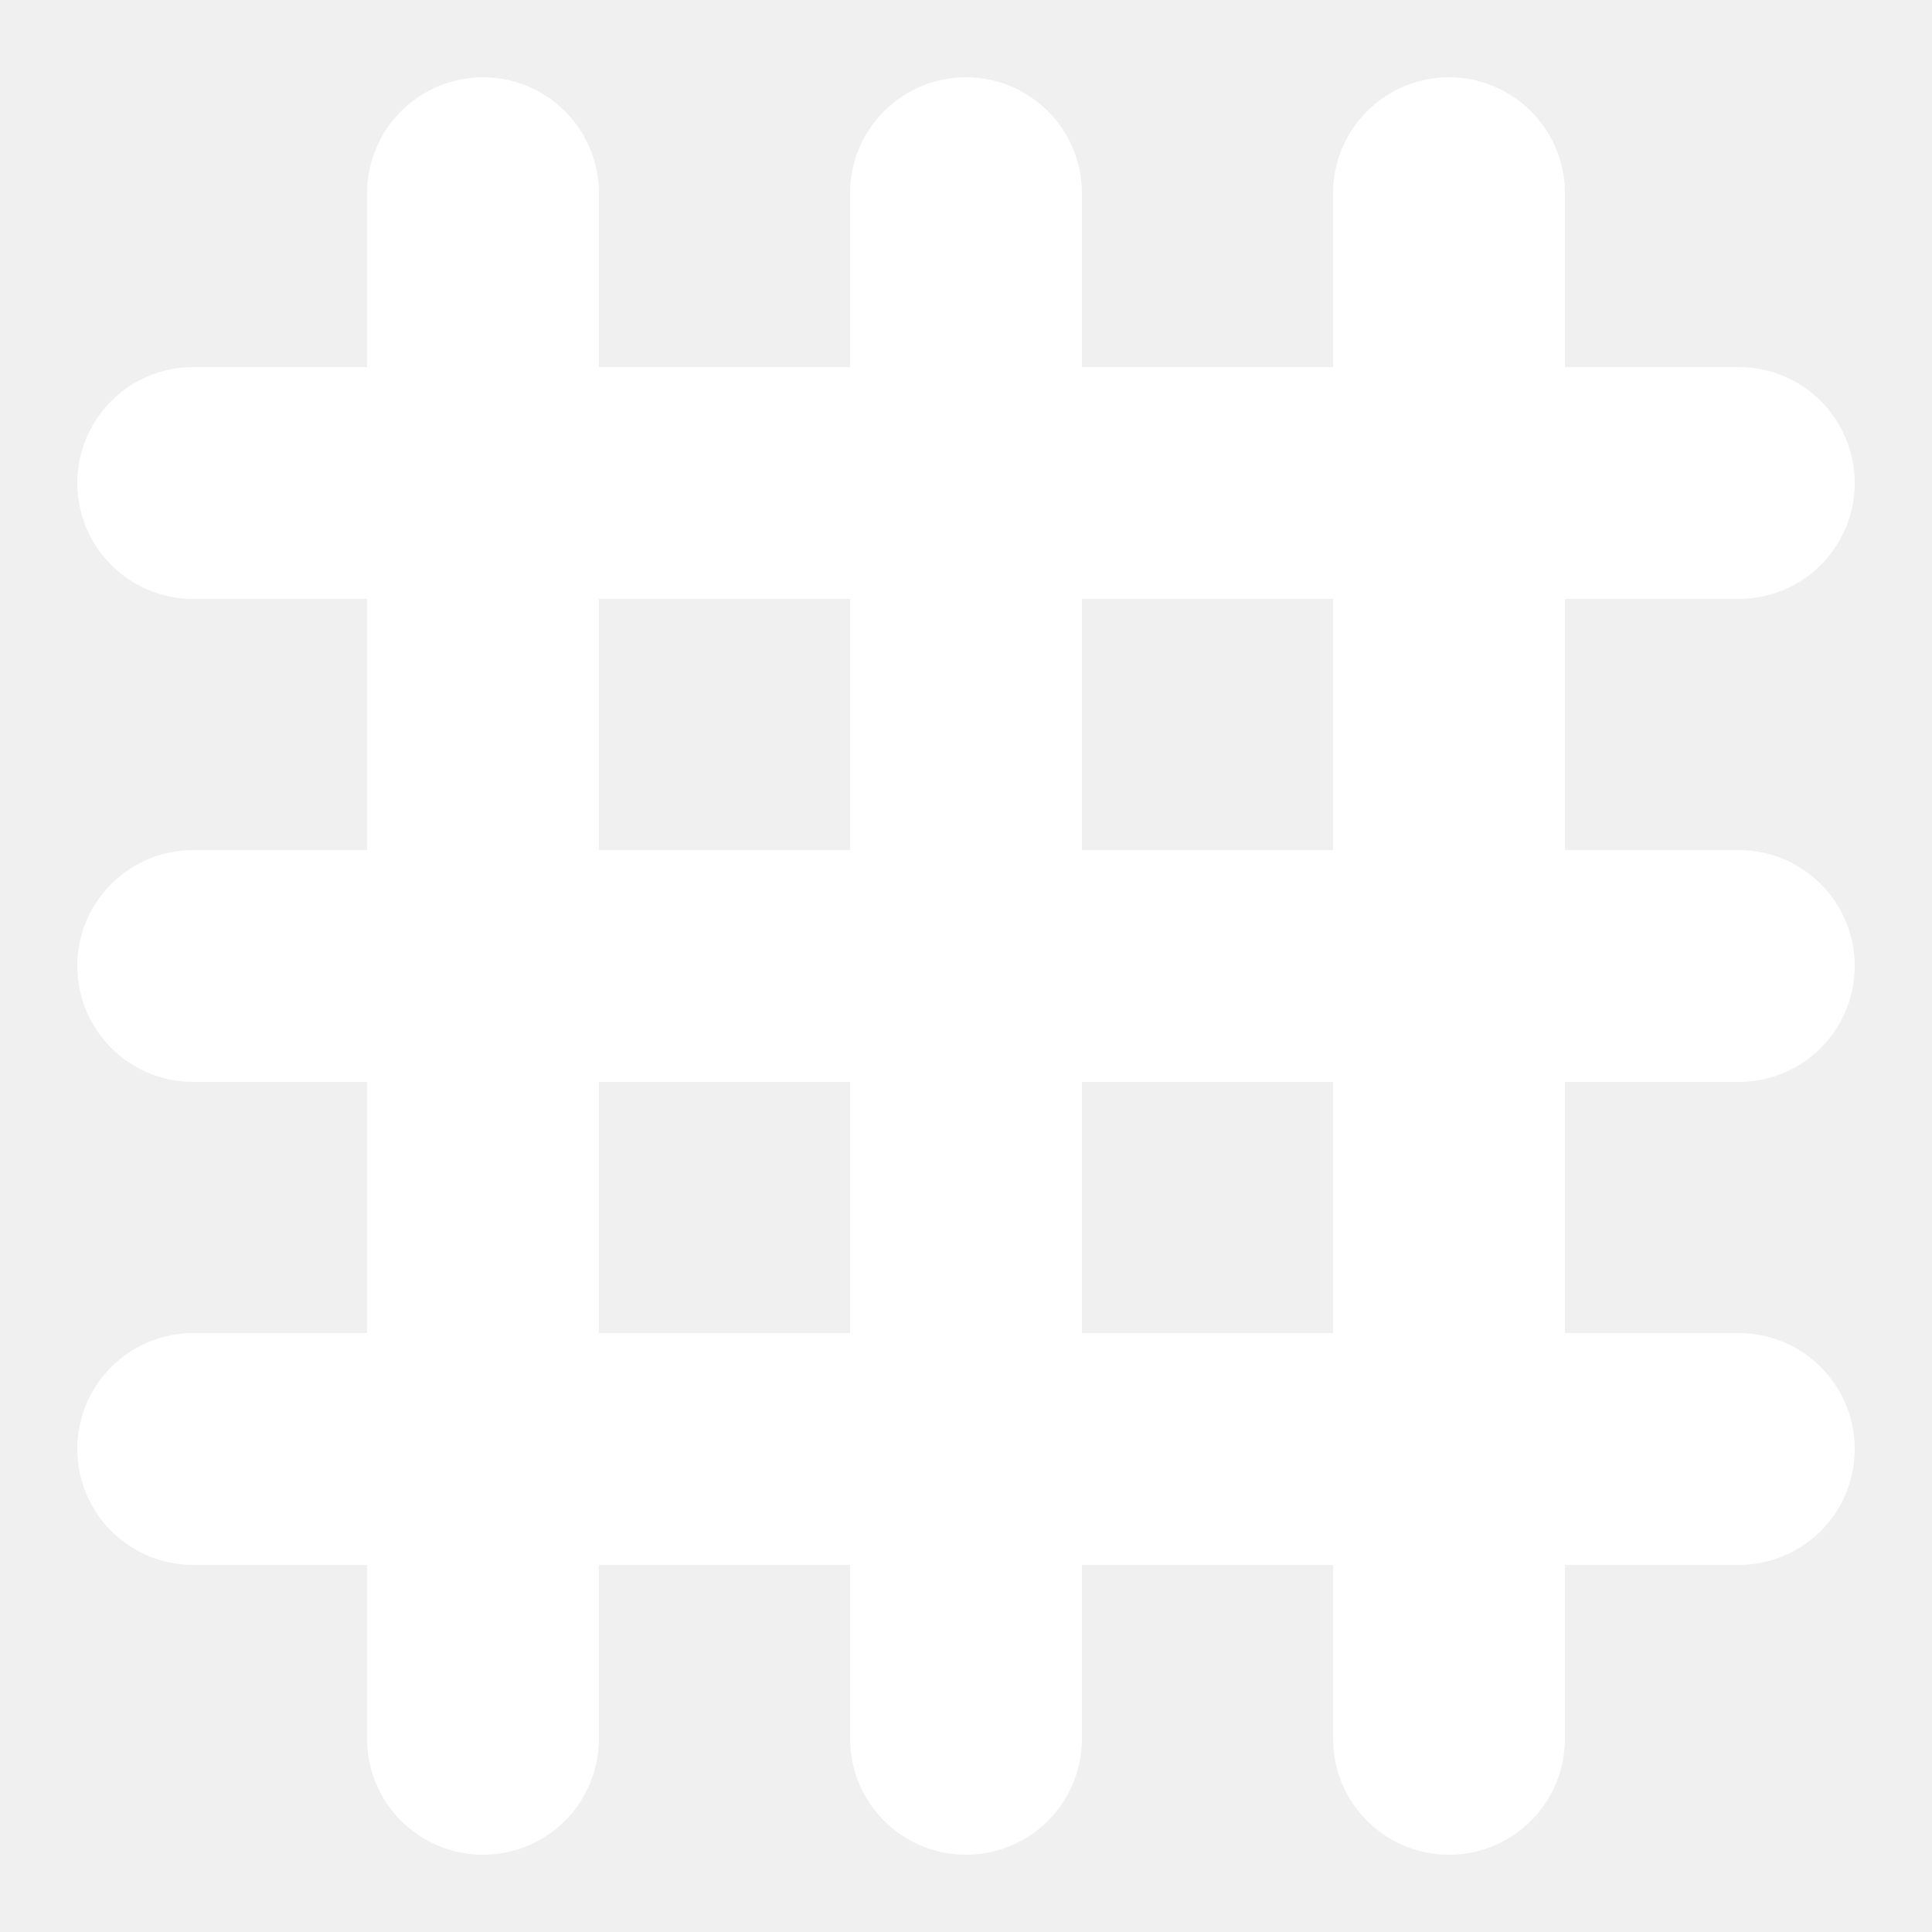
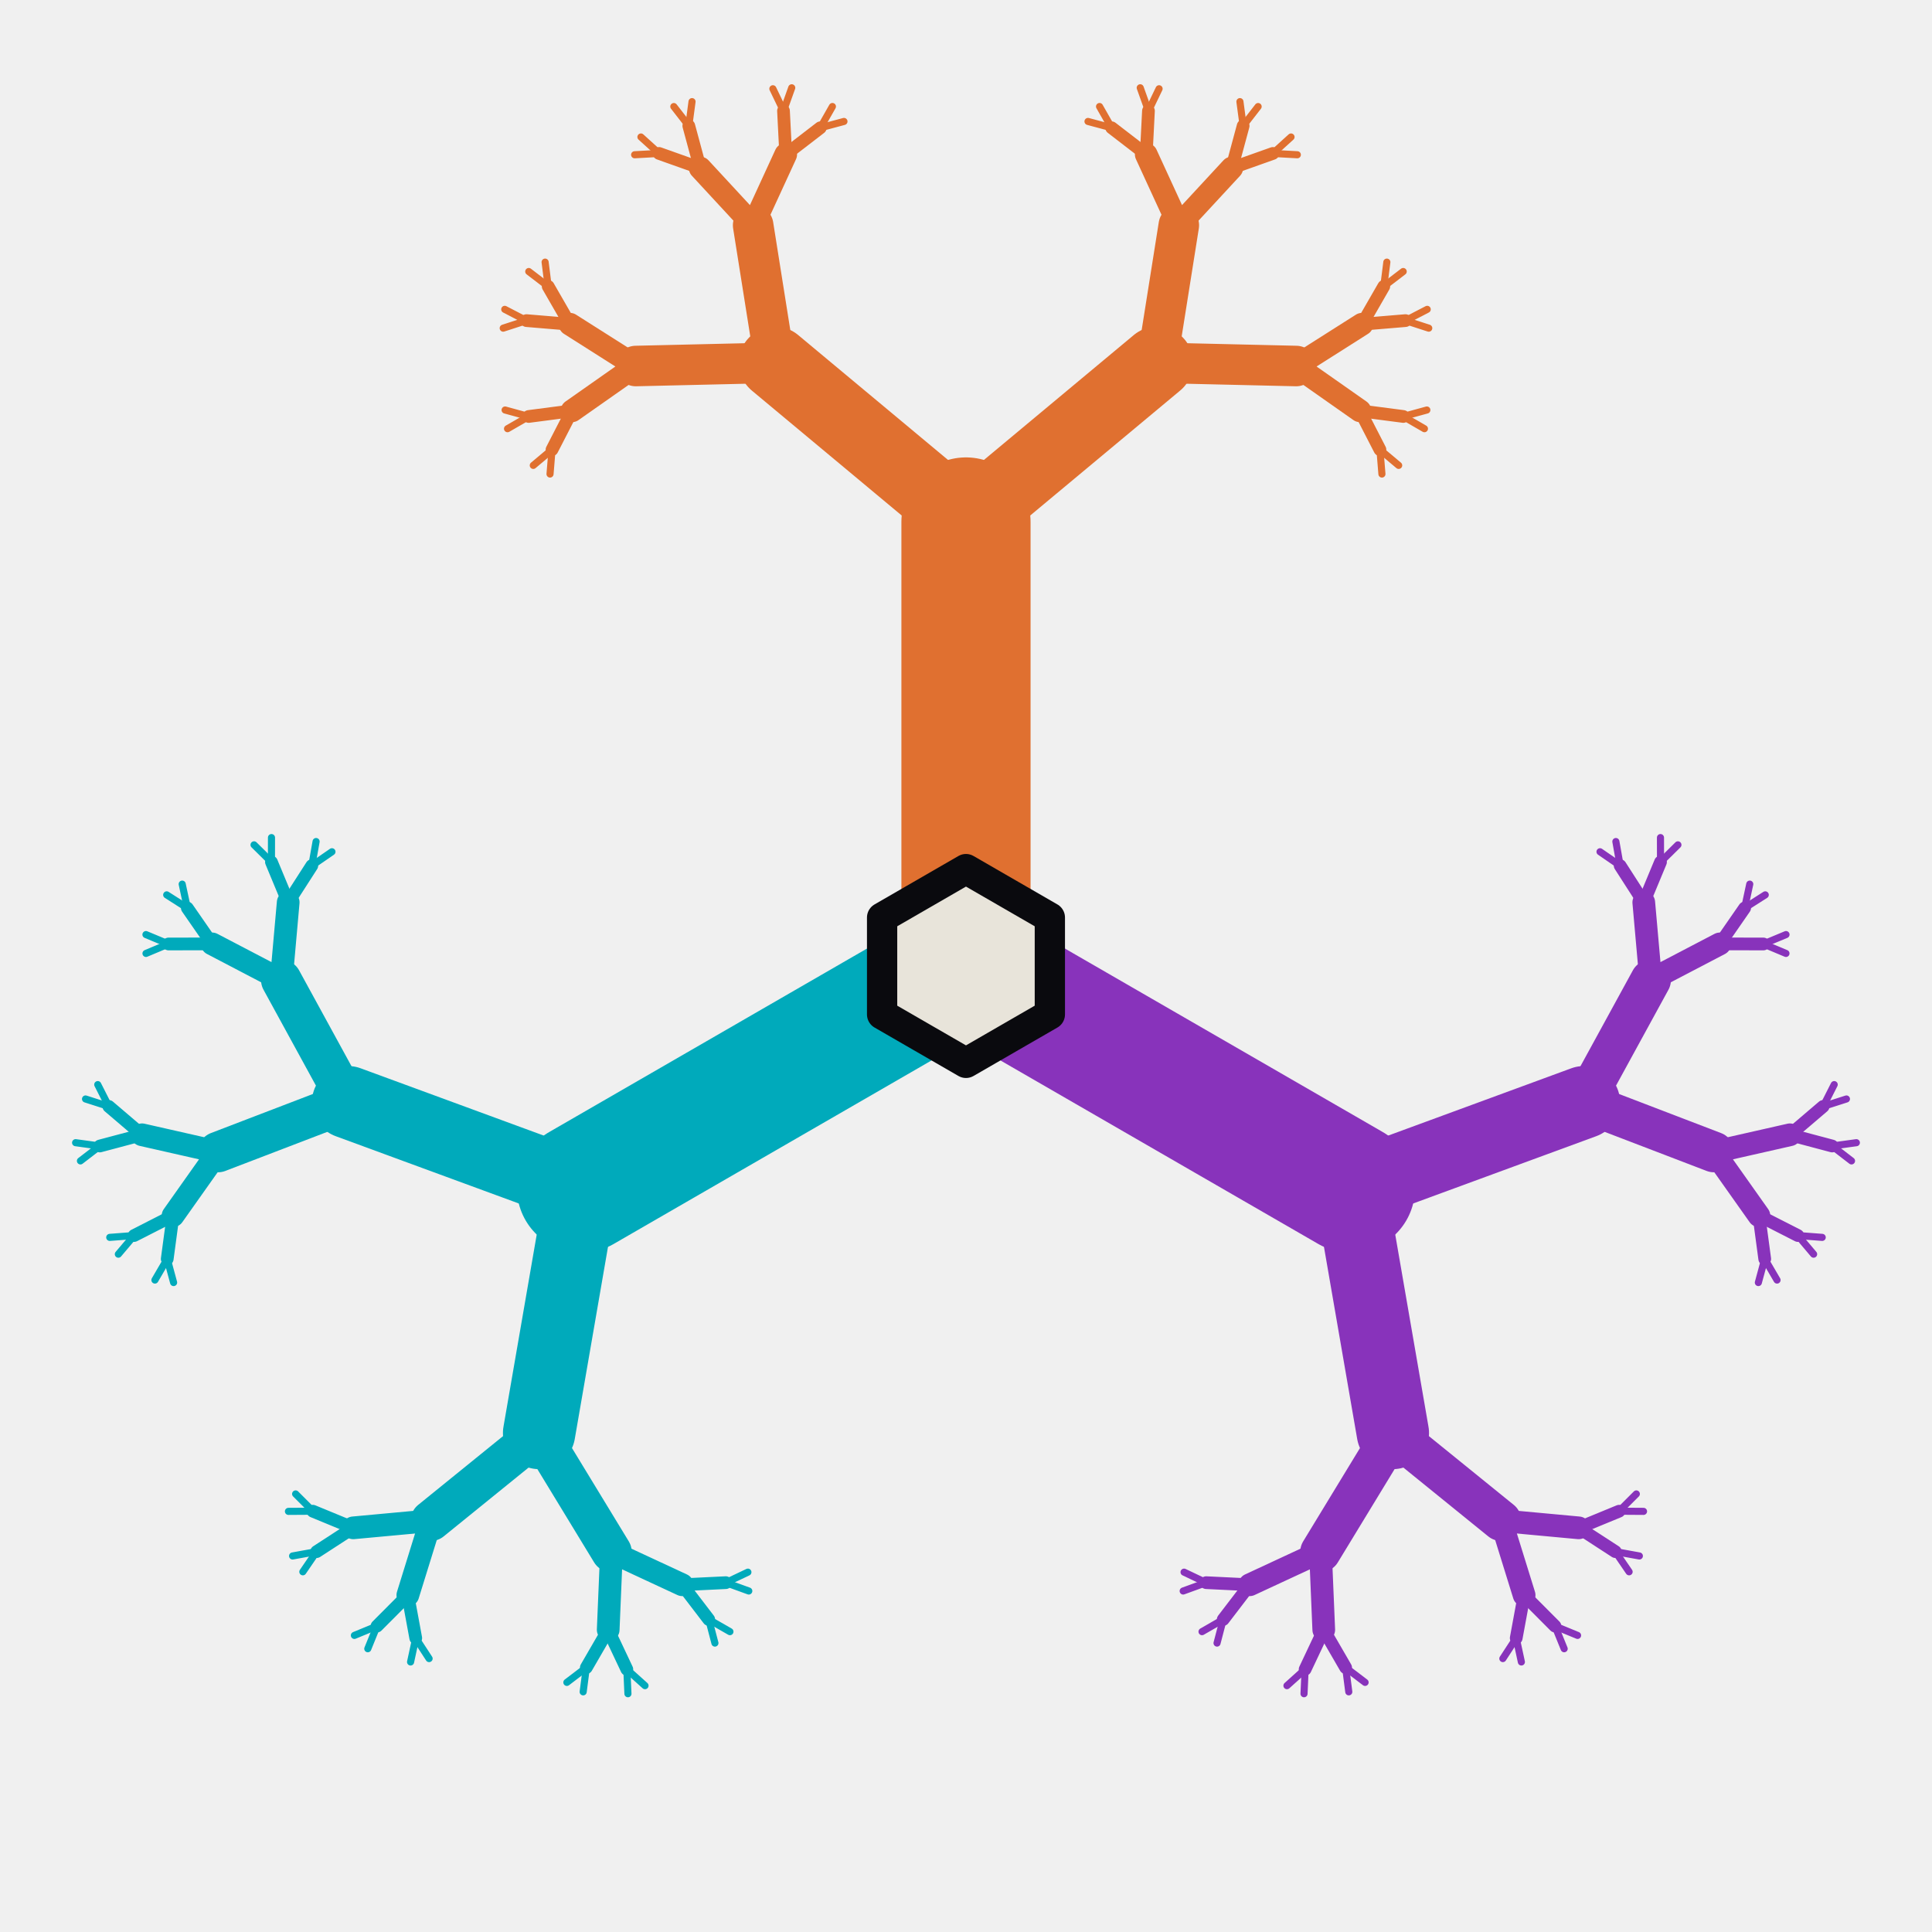
- <svg xmlns="http://www.w3.org/2000/svg" viewBox="0 0 100 100" width="200" height="200" fill="none" stroke="white" stroke-width="12" stroke-linecap="round">
-   <line x1="25" y1="10" x2="25" y2="90" />
-   <line x1="50" y1="10" x2="50" y2="90" />
-   <line x1="75" y1="10" x2="75" y2="90" />
-   <line x1="10" y1="25" x2="90" y2="25" />
-   <line x1="10" y1="50" x2="90" y2="50" />
-   <line x1="10" y1="75" x2="90" y2="75" />
+ <svg xmlns="http://www.w3.org/2000/svg" viewBox="160.68 160.68 478.65 478.65" width="800" height="800" version="1.1" id="svg189">
+   <defs id="defs189" />
+   <line x1="400.00" y1="400.00" x2="400.00" y2="290.00" stroke="#e07030" stroke-width="32.00" stroke-linecap="round" id="line1" />
+   <line x1="400.00" y1="290.00" x2="352.68" y2="250.56" stroke="#e07030" stroke-width="17.92" stroke-linecap="round" id="line2" />
+   <line x1="352.68" y1="250.56" x2="318.20" y2="251.36" stroke="#e07030" stroke-width="10.04" stroke-linecap="round" id="line3" />
+   <line x1="318.20" y1="251.36" x2="302.39" y2="262.46" stroke="#e07030" stroke-width="5.62" stroke-linecap="round" id="line4" />
+   <line x1="302.39" y1="262.46" x2="297.44" y2="272.08" stroke="#e07030" stroke-width="3.15" stroke-linecap="round" id="line5" />
+   <line x1="297.44" y1="272.08" x2="296.95" y2="278.12" stroke="#e07030" stroke-width="1.76" stroke-linecap="round" id="line6" />
+   <line x1="297.44" y1="272.08" x2="292.80" y2="275.98" stroke="#e07030" stroke-width="1.76" stroke-linecap="round" id="line7" />
+   <line x1="302.39" y1="262.46" x2="291.66" y2="263.86" stroke="#e07030" stroke-width="3.15" stroke-linecap="round" id="line8" />
+   <line x1="291.66" y1="263.86" x2="286.42" y2="266.89" stroke="#e07030" stroke-width="1.76" stroke-linecap="round" id="line9" />
+   <line x1="291.66" y1="263.86" x2="285.82" y2="262.26" stroke="#e07030" stroke-width="1.76" stroke-linecap="round" id="line10" />
+   <line x1="318.20" y1="251.36" x2="301.89" y2="241.01" stroke="#e07030" stroke-width="5.62" stroke-linecap="round" id="line11" />
+   <line x1="301.89" y1="241.01" x2="291.11" y2="240.11" stroke="#e07030" stroke-width="3.15" stroke-linecap="round" id="line12" />
+   <line x1="291.11" y1="240.11" x2="285.35" y2="241.98" stroke="#e07030" stroke-width="1.76" stroke-linecap="round" id="line13" />
+   <line x1="291.11" y1="240.11" x2="285.73" y2="237.32" stroke="#e07030" stroke-width="1.76" stroke-linecap="round" id="line14" />
+   <line x1="301.89" y1="241.01" x2="296.49" y2="231.63" stroke="#e07030" stroke-width="3.15" stroke-linecap="round" id="line15" />
+   <line x1="296.49" y1="231.63" x2="291.68" y2="227.95" stroke="#e07030" stroke-width="1.76" stroke-linecap="round" id="line16" />
+   <line x1="296.49" y1="231.63" x2="295.73" y2="225.62" stroke="#e07030" stroke-width="1.76" stroke-linecap="round" id="line17" />
+   <line x1="352.68" y1="250.56" x2="347.27" y2="216.49" stroke="#e07030" stroke-width="10.04" stroke-linecap="round" id="line18" />
+   <line x1="347.27" y1="216.49" x2="334.15" y2="202.31" stroke="#e07030" stroke-width="5.62" stroke-linecap="round" id="line19" />
+   <line x1="334.15" y1="202.31" x2="323.96" y2="198.69" stroke="#e07030" stroke-width="3.15" stroke-linecap="round" id="line20" />
+   <line x1="323.96" y1="198.69" x2="317.91" y2="199.02" stroke="#e07030" stroke-width="1.76" stroke-linecap="round" id="line21" />
+   <line x1="323.96" y1="198.69" x2="319.47" y2="194.62" stroke="#e07030" stroke-width="1.76" stroke-linecap="round" id="line22" />
+   <line x1="334.15" y1="202.31" x2="331.33" y2="191.86" stroke="#e07030" stroke-width="3.15" stroke-linecap="round" id="line23" />
+   <line x1="331.33" y1="191.86" x2="327.62" y2="187.08" stroke="#e07030" stroke-width="1.76" stroke-linecap="round" id="line24" />
+   <line x1="331.33" y1="191.86" x2="332.13" y2="185.86" stroke="#e07030" stroke-width="1.76" stroke-linecap="round" id="line25" />
+   <line x1="347.27" y1="216.49" x2="355.34" y2="198.94" stroke="#e07030" stroke-width="5.62" stroke-linecap="round" id="line26" />
+   <line x1="355.34" y1="198.94" x2="354.79" y2="188.14" stroke="#e07030" stroke-width="3.15" stroke-linecap="round" id="line27" />
+   <line x1="354.79" y1="188.14" x2="352.16" y2="182.67" stroke="#e07030" stroke-width="1.76" stroke-linecap="round" id="line28" />
+   <line x1="354.79" y1="188.14" x2="356.83" y2="182.43" stroke="#e07030" stroke-width="1.76" stroke-linecap="round" id="line29" />
+   <line x1="355.34" y1="198.94" x2="363.91" y2="192.34" stroke="#e07030" stroke-width="3.15" stroke-linecap="round" id="line30" />
+   <line x1="363.91" y1="192.34" x2="366.91" y2="187.07" stroke="#e07030" stroke-width="1.76" stroke-linecap="round" id="line31" />
+   <line x1="363.91" y1="192.34" x2="369.77" y2="190.77" stroke="#e07030" stroke-width="1.76" stroke-linecap="round" id="line32" />
+   <line x1="400.00" y1="290.00" x2="447.32" y2="250.56" stroke="#e07030" stroke-width="17.92" stroke-linecap="round" id="line33" />
+   <line x1="447.32" y1="250.56" x2="452.73" y2="216.49" stroke="#e07030" stroke-width="10.04" stroke-linecap="round" id="line34" />
+   <line x1="452.73" y1="216.49" x2="444.66" y2="198.94" stroke="#e07030" stroke-width="5.62" stroke-linecap="round" id="line35" />
+   <line x1="444.66" y1="198.94" x2="436.09" y2="192.34" stroke="#e07030" stroke-width="3.15" stroke-linecap="round" id="line36" />
+   <line x1="436.09" y1="192.34" x2="430.23" y2="190.77" stroke="#e07030" stroke-width="1.76" stroke-linecap="round" id="line37" />
+   <line x1="436.09" y1="192.34" x2="433.09" y2="187.07" stroke="#e07030" stroke-width="1.76" stroke-linecap="round" id="line38" />
+   <line x1="444.66" y1="198.94" x2="445.21" y2="188.14" stroke="#e07030" stroke-width="3.15" stroke-linecap="round" id="line39" />
+   <line x1="445.21" y1="188.14" x2="443.17" y2="182.43" stroke="#e07030" stroke-width="1.76" stroke-linecap="round" id="line40" />
+   <line x1="445.21" y1="188.14" x2="447.84" y2="182.67" stroke="#e07030" stroke-width="1.76" stroke-linecap="round" id="line41" />
+   <line x1="452.73" y1="216.49" x2="465.85" y2="202.31" stroke="#e07030" stroke-width="5.62" stroke-linecap="round" id="line42" />
+   <line x1="465.85" y1="202.31" x2="468.67" y2="191.86" stroke="#e07030" stroke-width="3.15" stroke-linecap="round" id="line43" />
+   <line x1="468.67" y1="191.86" x2="467.87" y2="185.86" stroke="#e07030" stroke-width="1.76" stroke-linecap="round" id="line44" />
+   <line x1="468.67" y1="191.86" x2="472.38" y2="187.08" stroke="#e07030" stroke-width="1.76" stroke-linecap="round" id="line45" />
+   <line x1="465.85" y1="202.31" x2="476.04" y2="198.69" stroke="#e07030" stroke-width="3.15" stroke-linecap="round" id="line46" />
+   <line x1="476.04" y1="198.69" x2="480.53" y2="194.62" stroke="#e07030" stroke-width="1.76" stroke-linecap="round" id="line47" />
+   <line x1="476.04" y1="198.69" x2="482.09" y2="199.02" stroke="#e07030" stroke-width="1.76" stroke-linecap="round" id="line48" />
+   <line x1="447.32" y1="250.56" x2="481.80" y2="251.36" stroke="#e07030" stroke-width="10.04" stroke-linecap="round" id="line49" />
+   <line x1="481.80" y1="251.36" x2="498.11" y2="241.01" stroke="#e07030" stroke-width="5.62" stroke-linecap="round" id="line50" />
+   <line x1="498.11" y1="241.01" x2="503.51" y2="231.63" stroke="#e07030" stroke-width="3.15" stroke-linecap="round" id="line51" />
+   <line x1="503.51" y1="231.63" x2="504.27" y2="225.62" stroke="#e07030" stroke-width="1.76" stroke-linecap="round" id="line52" />
+   <line x1="503.51" y1="231.63" x2="508.32" y2="227.95" stroke="#e07030" stroke-width="1.76" stroke-linecap="round" id="line53" />
+   <line x1="498.11" y1="241.01" x2="508.89" y2="240.11" stroke="#e07030" stroke-width="3.15" stroke-linecap="round" id="line54" />
+   <line x1="508.89" y1="240.11" x2="514.27" y2="237.32" stroke="#e07030" stroke-width="1.76" stroke-linecap="round" id="line55" />
+   <line x1="508.89" y1="240.11" x2="514.65" y2="241.98" stroke="#e07030" stroke-width="1.76" stroke-linecap="round" id="line56" />
+   <line x1="481.80" y1="251.36" x2="497.61" y2="262.46" stroke="#e07030" stroke-width="5.62" stroke-linecap="round" id="line57" />
+   <line x1="497.61" y1="262.46" x2="508.34" y2="263.86" stroke="#e07030" stroke-width="3.15" stroke-linecap="round" id="line58" />
+   <line x1="508.34" y1="263.86" x2="514.18" y2="262.26" stroke="#e07030" stroke-width="1.76" stroke-linecap="round" id="line59" />
+   <line x1="508.34" y1="263.86" x2="513.58" y2="266.89" stroke="#e07030" stroke-width="1.76" stroke-linecap="round" id="line60" />
+   <line x1="497.61" y1="262.46" x2="502.56" y2="272.08" stroke="#e07030" stroke-width="3.15" stroke-linecap="round" id="line61" />
+   <line x1="502.56" y1="272.08" x2="507.20" y2="275.98" stroke="#e07030" stroke-width="1.76" stroke-linecap="round" id="line62" />
+   <line x1="502.56" y1="272.08" x2="503.05" y2="278.12" stroke="#e07030" stroke-width="1.76" stroke-linecap="round" id="line63" />
+   <line x1="400.00" y1="400.00" x2="495.26" y2="455.00" stroke="#8833bb" stroke-width="32.00" stroke-linecap="round" id="line64" />
+   <line x1="495.26" y1="455.00" x2="553.08" y2="433.75" stroke="#8833bb" stroke-width="17.92" stroke-linecap="round" id="line65" />
+   <line x1="553.08" y1="433.75" x2="569.63" y2="403.48" stroke="#8833bb" stroke-width="10.04" stroke-linecap="round" id="line66" />
+   <line x1="569.63" y1="403.48" x2="567.92" y2="384.24" stroke="#8833bb" stroke-width="5.62" stroke-linecap="round" id="line67" />
+   <line x1="567.92" y1="384.24" x2="562.07" y2="375.14" stroke="#8833bb" stroke-width="3.15" stroke-linecap="round" id="line68" />
+   <line x1="562.07" y1="375.14" x2="557.08" y2="371.70" stroke="#8833bb" stroke-width="1.76" stroke-linecap="round" id="line69" />
+   <line x1="562.07" y1="375.14" x2="561.01" y2="369.17" stroke="#8833bb" stroke-width="1.76" stroke-linecap="round" id="line70" />
+   <line x1="567.92" y1="384.24" x2="572.07" y2="374.25" stroke="#8833bb" stroke-width="3.15" stroke-linecap="round" id="line71" />
+   <line x1="572.07" y1="374.25" x2="572.06" y2="368.19" stroke="#8833bb" stroke-width="1.76" stroke-linecap="round" id="line72" />
+   <line x1="572.07" y1="374.25" x2="576.38" y2="369.99" stroke="#8833bb" stroke-width="1.76" stroke-linecap="round" id="line73" />
+   <line x1="569.63" y1="403.48" x2="586.75" y2="394.53" stroke="#8833bb" stroke-width="5.62" stroke-linecap="round" id="line74" />
+   <line x1="586.75" y1="394.53" x2="592.91" y2="385.64" stroke="#8833bb" stroke-width="3.15" stroke-linecap="round" id="line75" />
+   <line x1="592.91" y1="385.64" x2="594.18" y2="379.72" stroke="#8833bb" stroke-width="1.76" stroke-linecap="round" id="line76" />
+   <line x1="592.91" y1="385.64" x2="598.02" y2="382.38" stroke="#8833bb" stroke-width="1.76" stroke-linecap="round" id="line77" />
+   <line x1="586.75" y1="394.53" x2="597.57" y2="394.55" stroke="#8833bb" stroke-width="3.15" stroke-linecap="round" id="line78" />
+   <line x1="597.57" y1="394.55" x2="603.16" y2="392.22" stroke="#8833bb" stroke-width="1.76" stroke-linecap="round" id="line79" />
+   <line x1="597.57" y1="394.55" x2="603.15" y2="396.89" stroke="#8833bb" stroke-width="1.76" stroke-linecap="round" id="line80" />
+   <line x1="553.08" y1="433.75" x2="585.29" y2="446.09" stroke="#8833bb" stroke-width="10.04" stroke-linecap="round" id="line81" />
+   <line x1="585.29" y1="446.09" x2="604.13" y2="441.82" stroke="#8833bb" stroke-width="5.62" stroke-linecap="round" id="line82" />
+   <line x1="604.13" y1="441.82" x2="612.36" y2="434.80" stroke="#8833bb" stroke-width="3.15" stroke-linecap="round" id="line83" />
+   <line x1="612.36" y1="434.80" x2="615.10" y2="429.39" stroke="#8833bb" stroke-width="1.76" stroke-linecap="round" id="line84" />
+   <line x1="612.36" y1="434.80" x2="618.13" y2="432.95" stroke="#8833bb" stroke-width="1.76" stroke-linecap="round" id="line85" />
+   <line x1="604.13" y1="441.82" x2="614.59" y2="444.60" stroke="#8833bb" stroke-width="3.15" stroke-linecap="round" id="line86" />
+   <line x1="614.59" y1="444.60" x2="620.59" y2="443.78" stroke="#8833bb" stroke-width="1.76" stroke-linecap="round" id="line87" />
+   <line x1="614.59" y1="444.60" x2="619.39" y2="448.29" stroke="#8833bb" stroke-width="1.76" stroke-linecap="round" id="line88" />
+   <line x1="585.29" y1="446.09" x2="596.45" y2="461.86" stroke="#8833bb" stroke-width="5.62" stroke-linecap="round" id="line89" />
+   <line x1="596.45" y1="461.86" x2="606.09" y2="466.78" stroke="#8833bb" stroke-width="3.15" stroke-linecap="round" id="line90" />
+   <line x1="606.09" y1="466.78" x2="612.13" y2="467.24" stroke="#8833bb" stroke-width="1.76" stroke-linecap="round" id="line91" />
+   <line x1="606.09" y1="466.78" x2="610.00" y2="471.40" stroke="#8833bb" stroke-width="1.76" stroke-linecap="round" id="line92" />
+   <line x1="596.45" y1="461.86" x2="597.89" y2="472.58" stroke="#8833bb" stroke-width="3.15" stroke-linecap="round" id="line93" />
+   <line x1="597.89" y1="472.58" x2="600.94" y2="477.81" stroke="#8833bb" stroke-width="1.76" stroke-linecap="round" id="line94" />
+   <line x1="597.89" y1="472.58" x2="596.31" y2="478.43" stroke="#8833bb" stroke-width="1.76" stroke-linecap="round" id="line95" />
+   <line x1="495.26" y1="455.00" x2="505.76" y2="515.70" stroke="#8833bb" stroke-width="17.92" stroke-linecap="round" id="line96" />
+   <line x1="505.76" y1="515.70" x2="532.56" y2="537.42" stroke="#8833bb" stroke-width="10.04" stroke-linecap="round" id="line97" />
+   <line x1="532.56" y1="537.42" x2="551.80" y2="539.20" stroke="#8833bb" stroke-width="5.62" stroke-linecap="round" id="line98" />
+   <line x1="551.80" y1="539.20" x2="561.80" y2="535.08" stroke="#8833bb" stroke-width="3.15" stroke-linecap="round" id="line99" />
+   <line x1="561.80" y1="535.08" x2="566.08" y2="530.80" stroke="#8833bb" stroke-width="1.76" stroke-linecap="round" id="line100" />
+   <line x1="561.80" y1="535.08" x2="567.86" y2="535.12" stroke="#8833bb" stroke-width="1.76" stroke-linecap="round" id="line101" />
+   <line x1="551.80" y1="539.20" x2="560.87" y2="545.09" stroke="#8833bb" stroke-width="3.15" stroke-linecap="round" id="line102" />
+   <line x1="560.87" y1="545.09" x2="566.83" y2="546.17" stroke="#8833bb" stroke-width="1.76" stroke-linecap="round" id="line103" />
+   <line x1="560.87" y1="545.09" x2="564.29" y2="550.09" stroke="#8833bb" stroke-width="1.76" stroke-linecap="round" id="line104" />
+   <line x1="532.56" y1="537.42" x2="538.28" y2="555.87" stroke="#8833bb" stroke-width="5.62" stroke-linecap="round" id="line105" />
+   <line x1="538.28" y1="555.87" x2="545.92" y2="563.54" stroke="#8833bb" stroke-width="3.15" stroke-linecap="round" id="line106" />
+   <line x1="545.92" y1="563.54" x2="551.52" y2="565.85" stroke="#8833bb" stroke-width="1.76" stroke-linecap="round" id="line107" />
+   <line x1="545.92" y1="563.54" x2="548.20" y2="569.15" stroke="#8833bb" stroke-width="1.76" stroke-linecap="round" id="line108" />
+   <line x1="538.28" y1="555.87" x2="536.32" y2="566.51" stroke="#8833bb" stroke-width="3.15" stroke-linecap="round" id="line109" />
+   <line x1="536.32" y1="566.51" x2="537.60" y2="572.43" stroke="#8833bb" stroke-width="1.76" stroke-linecap="round" id="line110" />
+   <line x1="536.32" y1="566.51" x2="533.01" y2="571.59" stroke="#8833bb" stroke-width="1.76" stroke-linecap="round" id="line111" />
+   <line x1="505.76" y1="515.70" x2="487.83" y2="545.16" stroke="#8833bb" stroke-width="10.04" stroke-linecap="round" id="line112" />
+   <line x1="487.83" y1="545.16" x2="488.64" y2="564.46" stroke="#8833bb" stroke-width="5.62" stroke-linecap="round" id="line113" />
+   <line x1="488.64" y1="564.46" x2="494.06" y2="573.82" stroke="#8833bb" stroke-width="3.15" stroke-linecap="round" id="line114" />
+   <line x1="494.06" y1="573.82" x2="498.88" y2="577.49" stroke="#8833bb" stroke-width="1.76" stroke-linecap="round" id="line115" />
+   <line x1="494.06" y1="573.82" x2="494.84" y2="579.83" stroke="#8833bb" stroke-width="1.76" stroke-linecap="round" id="line116" />
+   <line x1="488.64" y1="564.46" x2="484.02" y2="574.25" stroke="#8833bb" stroke-width="3.15" stroke-linecap="round" id="line117" />
+   <line x1="484.02" y1="574.25" x2="483.75" y2="580.30" stroke="#8833bb" stroke-width="1.76" stroke-linecap="round" id="line118" />
+   <line x1="484.02" y1="574.25" x2="479.52" y2="578.30" stroke="#8833bb" stroke-width="1.76" stroke-linecap="round" id="line119" />
+   <line x1="487.83" y1="545.16" x2="470.31" y2="553.30" stroke="#8833bb" stroke-width="5.62" stroke-linecap="round" id="line120" />
+   <line x1="470.31" y1="553.30" x2="463.73" y2="561.90" stroke="#8833bb" stroke-width="3.15" stroke-linecap="round" id="line121" />
+   <line x1="463.73" y1="561.90" x2="462.20" y2="567.75" stroke="#8833bb" stroke-width="1.76" stroke-linecap="round" id="line122" />
+   <line x1="463.73" y1="561.90" x2="458.48" y2="564.92" stroke="#8833bb" stroke-width="1.76" stroke-linecap="round" id="line123" />
+   <line x1="470.31" y1="553.30" x2="459.50" y2="552.78" stroke="#8833bb" stroke-width="3.15" stroke-linecap="round" id="line124" />
+   <line x1="459.50" y1="552.78" x2="453.81" y2="554.85" stroke="#8833bb" stroke-width="1.76" stroke-linecap="round" id="line125" />
+   <line x1="459.50" y1="552.78" x2="454.03" y2="550.18" stroke="#8833bb" stroke-width="1.76" stroke-linecap="round" id="line126" />
+   <line x1="400.00" y1="400.00" x2="304.74" y2="455.00" stroke="#00aabb" stroke-width="32.00" stroke-linecap="round" id="line127" />
+   <line x1="304.74" y1="455.00" x2="294.24" y2="515.70" stroke="#00aabb" stroke-width="17.92" stroke-linecap="round" id="line128" />
+   <line x1="294.24" y1="515.70" x2="312.17" y2="545.16" stroke="#00aabb" stroke-width="10.04" stroke-linecap="round" id="line129" />
+   <line x1="312.17" y1="545.16" x2="329.69" y2="553.30" stroke="#00aabb" stroke-width="5.62" stroke-linecap="round" id="line130" />
+   <line x1="329.69" y1="553.30" x2="340.50" y2="552.78" stroke="#00aabb" stroke-width="3.15" stroke-linecap="round" id="line131" />
+   <line x1="340.50" y1="552.78" x2="345.97" y2="550.18" stroke="#00aabb" stroke-width="1.76" stroke-linecap="round" id="line132" />
+   <line x1="340.50" y1="552.78" x2="346.19" y2="554.85" stroke="#00aabb" stroke-width="1.76" stroke-linecap="round" id="line133" />
+   <line x1="329.69" y1="553.30" x2="336.27" y2="561.90" stroke="#00aabb" stroke-width="3.15" stroke-linecap="round" id="line134" />
+   <line x1="336.27" y1="561.90" x2="341.52" y2="564.92" stroke="#00aabb" stroke-width="1.76" stroke-linecap="round" id="line135" />
+   <line x1="336.27" y1="561.90" x2="337.80" y2="567.75" stroke="#00aabb" stroke-width="1.76" stroke-linecap="round" id="line136" />
+   <line x1="312.17" y1="545.16" x2="311.36" y2="564.46" stroke="#00aabb" stroke-width="5.62" stroke-linecap="round" id="line137" />
+   <line x1="311.36" y1="564.46" x2="315.98" y2="574.25" stroke="#00aabb" stroke-width="3.15" stroke-linecap="round" id="line138" />
+   <line x1="315.98" y1="574.25" x2="320.48" y2="578.30" stroke="#00aabb" stroke-width="1.76" stroke-linecap="round" id="line139" />
+   <line x1="315.98" y1="574.25" x2="316.25" y2="580.30" stroke="#00aabb" stroke-width="1.76" stroke-linecap="round" id="line140" />
+   <line x1="311.36" y1="564.46" x2="305.94" y2="573.82" stroke="#00aabb" stroke-width="3.15" stroke-linecap="round" id="line141" />
+   <line x1="305.94" y1="573.82" x2="305.16" y2="579.83" stroke="#00aabb" stroke-width="1.76" stroke-linecap="round" id="line142" />
+   <line x1="305.94" y1="573.82" x2="301.12" y2="577.49" stroke="#00aabb" stroke-width="1.76" stroke-linecap="round" id="line143" />
+   <line x1="294.24" y1="515.70" x2="267.44" y2="537.42" stroke="#00aabb" stroke-width="10.04" stroke-linecap="round" id="line144" />
+   <line x1="267.44" y1="537.42" x2="261.72" y2="555.87" stroke="#00aabb" stroke-width="5.62" stroke-linecap="round" id="line145" />
+   <line x1="261.72" y1="555.87" x2="263.68" y2="566.51" stroke="#00aabb" stroke-width="3.15" stroke-linecap="round" id="line146" />
+   <line x1="263.68" y1="566.51" x2="266.99" y2="571.59" stroke="#00aabb" stroke-width="1.76" stroke-linecap="round" id="line147" />
+   <line x1="263.68" y1="566.51" x2="262.40" y2="572.43" stroke="#00aabb" stroke-width="1.76" stroke-linecap="round" id="line148" />
+   <line x1="261.72" y1="555.87" x2="254.08" y2="563.54" stroke="#00aabb" stroke-width="3.15" stroke-linecap="round" id="line149" />
+   <line x1="254.08" y1="563.54" x2="251.80" y2="569.15" stroke="#00aabb" stroke-width="1.76" stroke-linecap="round" id="line150" />
+   <line x1="254.08" y1="563.54" x2="248.48" y2="565.85" stroke="#00aabb" stroke-width="1.76" stroke-linecap="round" id="line151" />
+   <line x1="267.44" y1="537.42" x2="248.20" y2="539.20" stroke="#00aabb" stroke-width="5.62" stroke-linecap="round" id="line152" />
+   <line x1="248.20" y1="539.20" x2="239.13" y2="545.09" stroke="#00aabb" stroke-width="3.15" stroke-linecap="round" id="line153" />
+   <line x1="239.13" y1="545.09" x2="235.71" y2="550.09" stroke="#00aabb" stroke-width="1.76" stroke-linecap="round" id="line154" />
+   <line x1="239.13" y1="545.09" x2="233.17" y2="546.17" stroke="#00aabb" stroke-width="1.76" stroke-linecap="round" id="line155" />
+   <line x1="248.20" y1="539.20" x2="238.20" y2="535.08" stroke="#00aabb" stroke-width="3.15" stroke-linecap="round" id="line156" />
+   <line x1="238.20" y1="535.08" x2="232.14" y2="535.12" stroke="#00aabb" stroke-width="1.76" stroke-linecap="round" id="line157" />
+   <line x1="238.20" y1="535.08" x2="233.92" y2="530.80" stroke="#00aabb" stroke-width="1.76" stroke-linecap="round" id="line158" />
+   <line x1="304.74" y1="455.00" x2="246.92" y2="433.75" stroke="#00aabb" stroke-width="17.92" stroke-linecap="round" id="line159" />
+   <line x1="246.92" y1="433.75" x2="214.71" y2="446.09" stroke="#00aabb" stroke-width="10.04" stroke-linecap="round" id="line160" />
+   <line x1="214.71" y1="446.09" x2="203.55" y2="461.86" stroke="#00aabb" stroke-width="5.62" stroke-linecap="round" id="line161" />
+   <line x1="203.55" y1="461.86" x2="202.11" y2="472.58" stroke="#00aabb" stroke-width="3.15" stroke-linecap="round" id="line162" />
+   <line x1="202.11" y1="472.58" x2="203.69" y2="478.43" stroke="#00aabb" stroke-width="1.76" stroke-linecap="round" id="line163" />
+   <line x1="202.11" y1="472.58" x2="199.06" y2="477.81" stroke="#00aabb" stroke-width="1.76" stroke-linecap="round" id="line164" />
+   <line x1="203.55" y1="461.86" x2="193.91" y2="466.78" stroke="#00aabb" stroke-width="3.15" stroke-linecap="round" id="line165" />
+   <line x1="193.91" y1="466.78" x2="190.00" y2="471.40" stroke="#00aabb" stroke-width="1.76" stroke-linecap="round" id="line166" />
+   <line x1="193.91" y1="466.78" x2="187.87" y2="467.24" stroke="#00aabb" stroke-width="1.76" stroke-linecap="round" id="line167" />
+   <line x1="214.71" y1="446.09" x2="195.87" y2="441.82" stroke="#00aabb" stroke-width="5.62" stroke-linecap="round" id="line168" />
+   <line x1="195.87" y1="441.82" x2="185.41" y2="444.60" stroke="#00aabb" stroke-width="3.15" stroke-linecap="round" id="line169" />
+   <line x1="185.41" y1="444.60" x2="180.61" y2="448.29" stroke="#00aabb" stroke-width="1.76" stroke-linecap="round" id="line170" />
+   <line x1="185.41" y1="444.60" x2="179.41" y2="443.78" stroke="#00aabb" stroke-width="1.76" stroke-linecap="round" id="line171" />
+   <line x1="195.87" y1="441.82" x2="187.64" y2="434.80" stroke="#00aabb" stroke-width="3.15" stroke-linecap="round" id="line172" />
+   <line x1="187.64" y1="434.80" x2="181.87" y2="432.95" stroke="#00aabb" stroke-width="1.76" stroke-linecap="round" id="line173" />
+   <line x1="187.64" y1="434.80" x2="184.90" y2="429.39" stroke="#00aabb" stroke-width="1.76" stroke-linecap="round" id="line174" />
+   <line x1="246.92" y1="433.75" x2="230.37" y2="403.48" stroke="#00aabb" stroke-width="10.04" stroke-linecap="round" id="line175" />
+   <line x1="230.37" y1="403.48" x2="213.25" y2="394.53" stroke="#00aabb" stroke-width="5.62" stroke-linecap="round" id="line176" />
+   <line x1="213.25" y1="394.53" x2="202.43" y2="394.55" stroke="#00aabb" stroke-width="3.15" stroke-linecap="round" id="line177" />
+   <line x1="202.43" y1="394.55" x2="196.85" y2="396.89" stroke="#00aabb" stroke-width="1.76" stroke-linecap="round" id="line178" />
+   <line x1="202.43" y1="394.55" x2="196.84" y2="392.22" stroke="#00aabb" stroke-width="1.76" stroke-linecap="round" id="line179" />
+   <line x1="213.25" y1="394.53" x2="207.09" y2="385.64" stroke="#00aabb" stroke-width="3.15" stroke-linecap="round" id="line180" />
+   <line x1="207.09" y1="385.64" x2="201.98" y2="382.38" stroke="#00aabb" stroke-width="1.76" stroke-linecap="round" id="line181" />
+   <line x1="207.09" y1="385.64" x2="205.82" y2="379.72" stroke="#00aabb" stroke-width="1.76" stroke-linecap="round" id="line182" />
+   <line x1="230.37" y1="403.48" x2="232.08" y2="384.24" stroke="#00aabb" stroke-width="5.62" stroke-linecap="round" id="line183" />
+   <line x1="232.08" y1="384.24" x2="227.93" y2="374.25" stroke="#00aabb" stroke-width="3.15" stroke-linecap="round" id="line184" />
+   <line x1="227.93" y1="374.25" x2="223.62" y2="369.99" stroke="#00aabb" stroke-width="1.76" stroke-linecap="round" id="line185" />
+   <line x1="227.93" y1="374.25" x2="227.94" y2="368.19" stroke="#00aabb" stroke-width="1.76" stroke-linecap="round" id="line186" />
+   <line x1="232.08" y1="384.24" x2="237.93" y2="375.14" stroke="#00aabb" stroke-width="3.15" stroke-linecap="round" id="line187" />
+   <line x1="237.93" y1="375.14" x2="238.99" y2="369.17" stroke="#00aabb" stroke-width="1.76" stroke-linecap="round" id="line188" />
+   <line x1="237.93" y1="375.14" x2="242.92" y2="371.70" stroke="#00aabb" stroke-width="1.76" stroke-linecap="round" id="line189" />
+   <polygon points="420.78,412.00 400.00,424.00 379.22,412.00 379.22,388.00 400.00,376.00 420.78,388.00" fill="#e8e4da" stroke="#0a0a0e" stroke-width="7.5" stroke-linejoin="round" id="polygon189" />
</svg>
